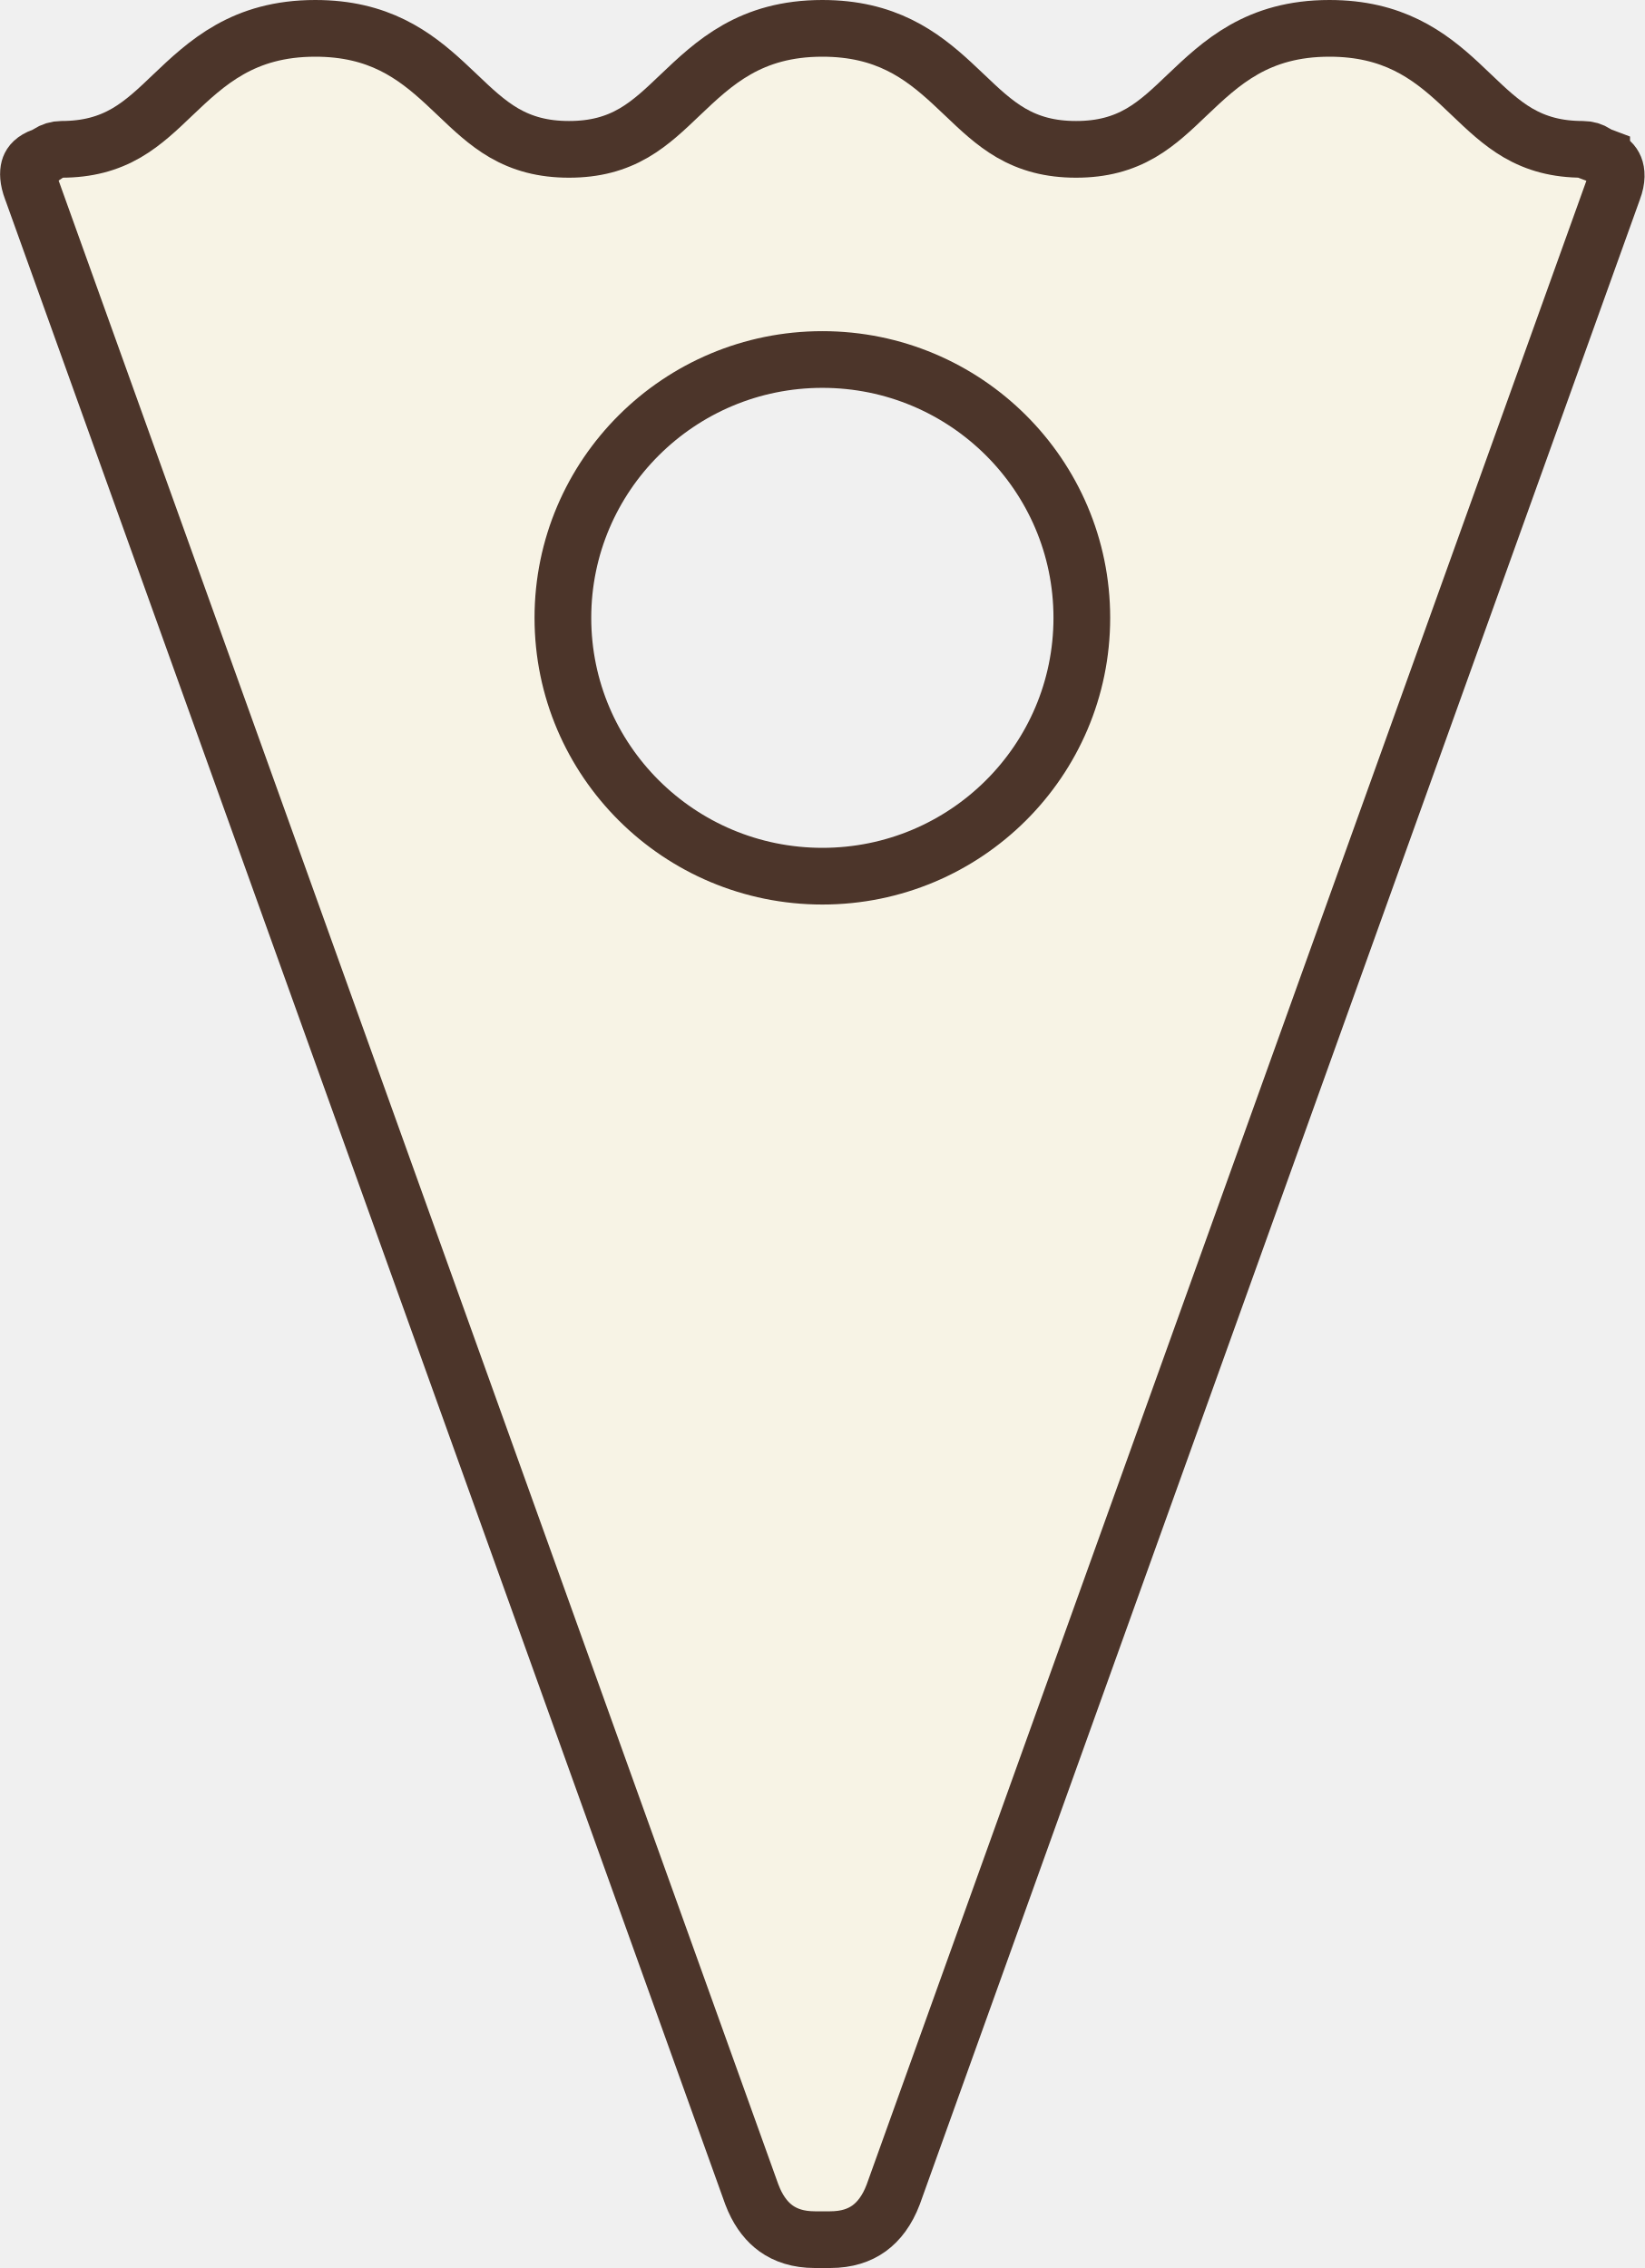
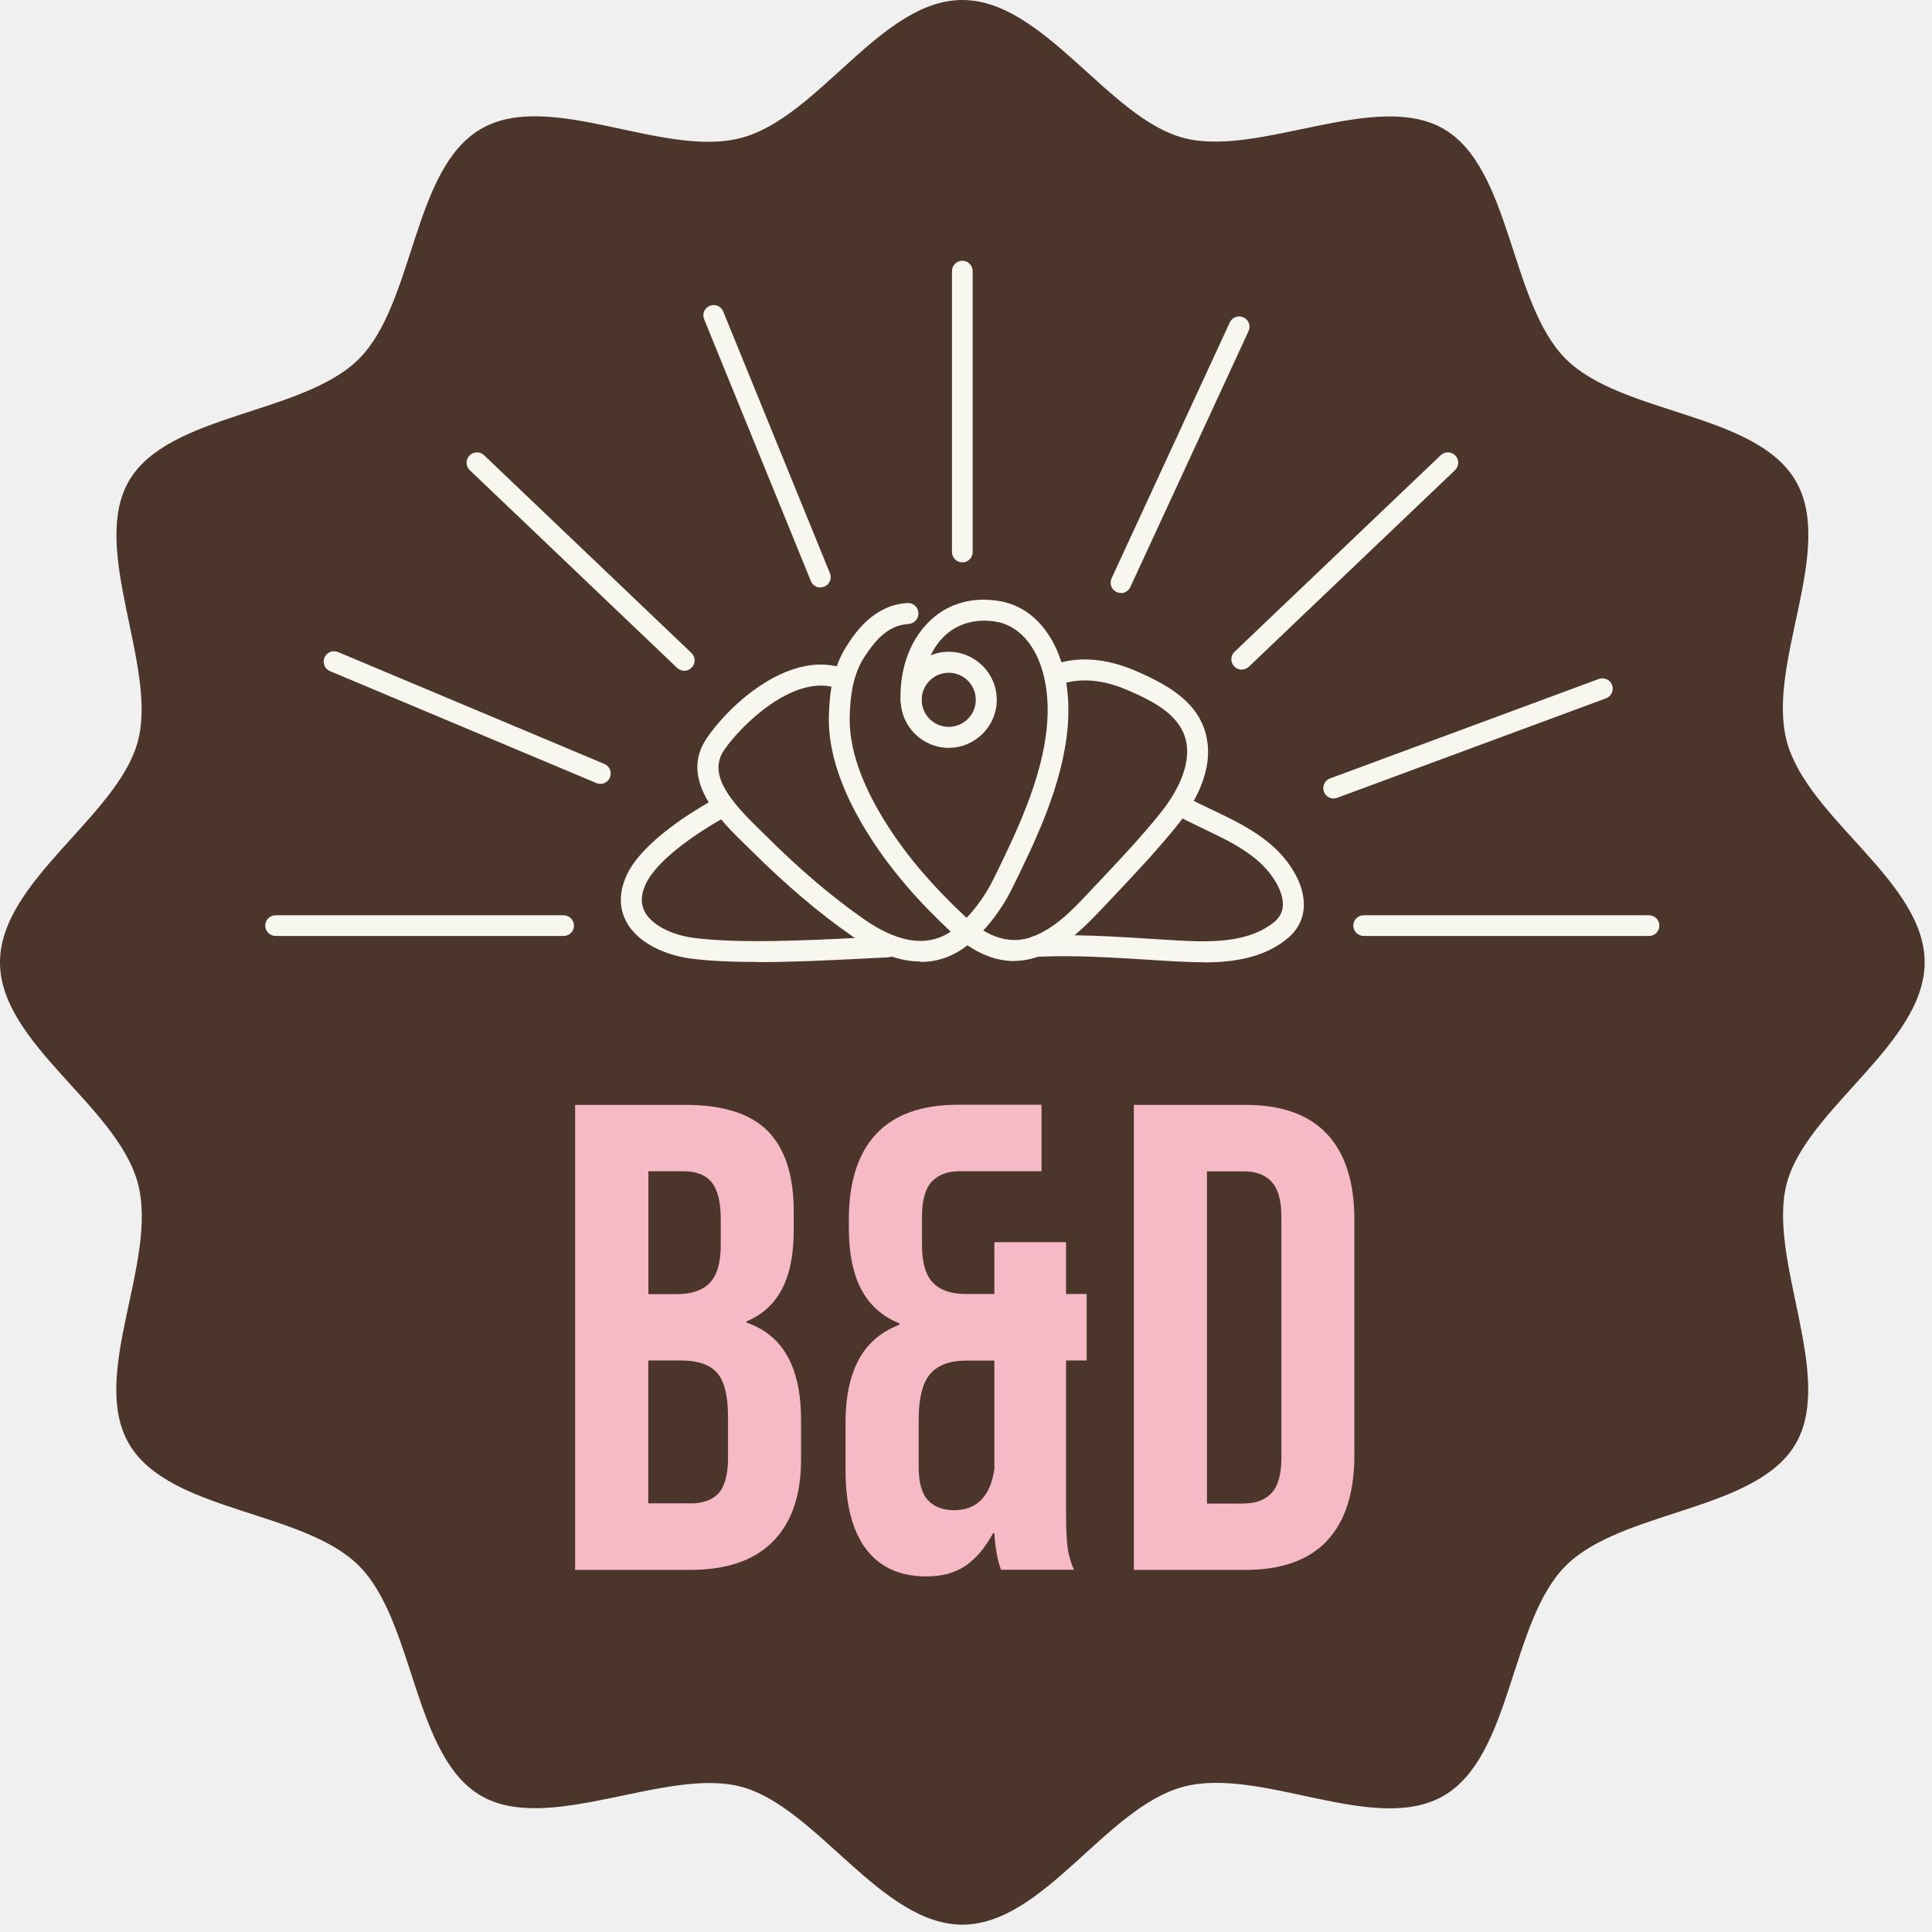
- <svg xmlns="http://www.w3.org/2000/svg" width="58" height="80" viewBox="0 0 58 80" fill="none">
-   <path d="M46.887 1C49.113 1 50.379 1.931 51.46 2.932L51.914 3.362L51.916 3.364C52.412 3.837 52.928 4.333 53.537 4.688C54.188 5.066 54.91 5.268 55.822 5.268C55.999 5.268 56.146 5.316 56.268 5.396V5.396C56.341 5.445 56.416 5.482 56.488 5.509V5.51C56.765 5.614 56.893 5.766 56.95 5.907C57.011 6.057 57.041 6.315 56.895 6.7L56.891 6.709L56.888 6.719L31.502 77.408C31.288 77.972 30.99 78.356 30.649 78.603C30.31 78.847 29.866 79 29.279 79H28.738C28.152 79 27.708 78.847 27.368 78.603C27.068 78.386 26.801 78.062 26.596 77.603L26.512 77.397L1.131 6.719L1.127 6.708L1.122 6.697L1.072 6.552C0.973 6.228 0.997 6.012 1.043 5.89C1.087 5.773 1.193 5.625 1.498 5.514L1.609 5.473L1.708 5.407C1.841 5.319 2 5.268 2.163 5.268C3.084 5.268 3.809 5.067 4.462 4.688C5.071 4.333 5.586 3.836 6.079 3.365C7.286 2.215 8.576 1 11.121 1C13.346 1 14.603 1.929 15.692 2.933L16.151 3.365C16.647 3.838 17.163 4.333 17.773 4.688C18.427 5.066 19.151 5.268 20.067 5.268C20.984 5.268 21.707 5.066 22.358 4.687C22.966 4.332 23.479 3.836 23.973 3.365C25.182 2.214 26.46 1 29.004 1C31.229 1 32.486 1.929 33.575 2.933L34.034 3.365C34.53 3.838 35.046 4.333 35.656 4.688C36.309 5.066 37.034 5.268 37.95 5.268C38.867 5.268 39.59 5.066 40.241 4.687C40.849 4.332 41.362 3.836 41.855 3.365C43.065 2.214 44.343 1 46.887 1ZM29.004 12.681C23.956 12.681 19.853 16.757 19.852 21.793C19.852 26.829 23.956 30.906 29.004 30.906C34.052 30.906 38.154 26.829 38.154 21.793C38.154 16.758 34.051 12.681 29.004 12.681Z" fill="#F7F3E5" stroke="#4C352A" stroke-width="2" />
+ <svg xmlns="http://www.w3.org/2000/svg" width="163" height="163" viewBox="0 0 163 163" fill="none">
+   <g clip-path="url(#clip0_795_4171)">
+     <path d="M162.38 81.19C162.38 88.05 152.44 93.51 150.75 99.83C149.06 106.15 154.82 116.06 151.51 121.79C148.2 127.52 136.82 127.38 132.1 132.1C127.38 136.82 127.6 148.15 121.79 151.51C115.98 154.87 106.37 149 99.83 150.75C93.29 152.5 88.04 162.38 81.19 162.38C74.34 162.38 68.87 152.44 62.55 150.75C56.23 149.06 46.32 154.82 40.59 151.51C34.86 148.2 35 136.82 30.28 132.1C25.56 127.38 14.23 127.6 10.87 121.79C7.51 115.98 13.38 106.37 11.63 99.83C9.88 93.29 0 88.05 0 81.19C0 74.33 9.94 68.87 11.63 62.55C13.32 56.23 7.56 46.32 10.87 40.59C14.18 34.86 25.56 35 30.28 30.28C35 25.56 34.78 14.23 40.59 10.87C46.4 7.51 56.01 13.38 62.55 11.63C69.09 9.88 74.33 0 81.19 0C88.05 0 93.51 9.94 99.83 11.63C106.15 13.32 116.06 7.56 121.79 10.87C127.52 14.18 127.38 25.56 132.1 30.28C136.82 35 148.15 34.78 151.51 40.59C154.87 46.4 149 56.01 150.75 62.55C152.5 69.09 162.38 74.34 162.38 81.19Z" fill="#4C352A" />
+     <path d="M48.533 93.218H57.831C61.003 93.218 63.322 93.952 64.778 95.43C66.234 96.907 66.968 99.173 66.968 102.236V103.8C66.968 105.817 66.644 107.468 65.986 108.73C65.328 110.003 64.336 110.919 62.988 111.48V111.588C66.051 112.635 67.583 115.364 67.583 119.775V123.141C67.583 126.172 66.785 128.47 65.199 130.066C63.613 131.663 61.283 132.45 58.22 132.45H48.523V93.218H48.533ZM57.109 109.183C58.339 109.183 59.266 108.87 59.881 108.234C60.496 107.597 60.809 106.529 60.809 105.041V102.851C60.809 101.427 60.561 100.402 60.054 99.766C59.547 99.129 58.759 98.817 57.67 98.817H54.703V109.183H57.109ZM58.231 126.841C59.309 126.841 60.118 126.55 60.636 125.967C61.154 125.385 61.423 124.392 61.423 122.968V119.549C61.423 117.758 61.111 116.518 60.496 115.817C59.881 115.126 58.856 114.781 57.443 114.781H54.693V126.83H58.22L58.231 126.841Z" fill="#F5BAC5" />
+     <path d="M73.074 130.703C71.919 129.171 71.337 126.949 71.337 124.036V119.948C71.337 117.899 71.693 116.173 72.405 114.792C73.117 113.411 74.271 112.397 75.878 111.761V111.653C74.422 111.06 73.343 110.089 72.653 108.762C71.963 107.435 71.617 105.731 71.617 103.638V102.905C71.617 99.734 72.383 97.317 73.915 95.678C75.447 94.038 77.744 93.207 80.808 93.207H87.873V98.817H80.926C79.912 98.817 79.147 99.119 78.597 99.712C78.057 100.305 77.787 101.287 77.787 102.624V105.03C77.787 106.529 78.1 107.586 78.715 108.223C79.33 108.859 80.258 109.172 81.487 109.172H83.893V104.803H89.944V109.172H91.681V114.781H89.944V127.671C89.944 128.793 89.977 129.699 90.052 130.39C90.128 131.08 90.311 131.76 90.613 132.439H84.454C84.152 131.619 83.968 130.595 83.893 129.354H83.785C83.116 130.584 82.34 131.501 81.455 132.105C80.581 132.698 79.481 133 78.176 133C75.932 133 74.239 132.234 73.074 130.703ZM83.893 123.874V114.792H81.541C80.117 114.792 79.093 115.18 78.456 115.946C77.82 116.712 77.507 117.996 77.507 119.786V123.767C77.507 125.072 77.766 126.01 78.294 126.571C78.812 127.132 79.546 127.413 80.484 127.413C82.426 127.413 83.569 126.237 83.904 123.885L83.893 123.874Z" fill="#F5BAC5" />
+     <path d="M95.66 93.218H105.077C108.141 93.218 110.438 94.038 111.97 95.688C113.502 97.328 114.267 99.744 114.267 102.916V122.753C114.267 125.924 113.502 128.34 111.97 129.98C110.438 131.619 108.141 132.45 105.077 132.45H95.66V93.218ZM104.969 126.841C105.983 126.841 106.749 126.539 107.299 125.945C107.838 125.352 108.108 124.381 108.108 123.033V102.635C108.108 101.287 107.838 100.316 107.299 99.723C106.76 99.129 105.983 98.827 104.969 98.827H101.83V126.852H104.969V126.841Z" fill="#F5BAC5" />
+     <path d="M77.674 81.123C75.891 81.123 73.946 80.4 71.889 78.978C69.096 77.033 66.341 74.689 63.448 71.822C63.286 71.66 63.111 71.485 62.925 71.311C60.792 69.241 57.239 65.762 59.633 62.271C61.79 59.129 66.864 54.766 71.315 56.436C71.777 56.611 72.001 57.122 71.839 57.571C71.664 58.032 71.153 58.257 70.704 58.095C67.101 56.748 62.6 61.087 61.092 63.281C59.658 65.388 61.715 67.682 64.159 70.064C64.346 70.251 64.533 70.425 64.695 70.587C67.513 73.393 70.193 75.662 72.899 77.557C75.941 79.677 78.497 79.951 80.517 78.38C81.801 77.37 83.023 75.811 83.858 74.091C85.678 70.363 87.947 65.737 88.334 61.174C88.733 56.474 86.925 52.883 83.945 52.434C82.337 52.197 80.903 52.584 79.806 53.544C78.459 54.753 77.686 56.81 77.749 59.055C77.761 59.541 77.375 59.952 76.888 59.965C76.39 59.977 75.991 59.591 75.978 59.105C75.891 56.299 76.864 53.793 78.621 52.222C80.118 50.888 82.05 50.364 84.195 50.689C88.147 51.275 90.553 55.651 90.079 61.324C89.668 66.224 87.324 71.024 85.429 74.876C84.481 76.821 83.073 78.617 81.589 79.776C80.404 80.699 79.083 81.16 77.662 81.16H77.649L77.674 81.123Z" fill="#F7F6EF" />
+     <path d="M63.935 81.16C61.84 81.16 59.858 81.085 58.2 80.861C56.279 80.599 53.861 79.651 52.851 77.781C52.402 76.958 52.053 75.612 52.876 73.829C54.197 70.986 58.574 68.355 60.394 67.358C60.818 67.121 61.354 67.283 61.591 67.707C61.828 68.131 61.666 68.667 61.242 68.904C58.561 70.375 55.382 72.644 54.484 74.577C54.06 75.487 54.035 76.26 54.409 76.946C54.983 78.005 56.566 78.853 58.449 79.115C62.189 79.626 68.186 79.34 72.55 79.115C73.361 79.078 74.133 79.04 74.832 79.003C75.305 78.978 75.729 79.365 75.754 79.851C75.779 80.337 75.393 80.748 74.906 80.773C74.208 80.798 73.435 80.848 72.637 80.885C69.919 81.023 66.827 81.172 63.935 81.172V81.16Z" fill="#F7F6EF" />
+     <path d="M101.488 81.185C100.702 81.185 99.917 81.148 99.144 81.11C98.408 81.073 97.66 81.023 96.912 80.973C93.808 80.786 90.616 80.574 87.486 80.724C86.988 80.724 86.589 80.375 86.564 79.876C86.539 79.39 86.913 78.978 87.412 78.953C90.628 78.804 93.882 79.003 97.024 79.203C97.76 79.252 98.508 79.29 99.243 79.34C102.223 79.514 105.315 79.527 107.435 77.844C107.959 77.432 108.22 76.933 108.233 76.347C108.27 75.088 107.223 73.58 106.163 72.657C104.829 71.485 103.221 70.725 101.525 69.914C100.74 69.54 99.929 69.153 99.144 68.73C98.72 68.493 98.558 67.957 98.795 67.533C99.031 67.109 99.568 66.947 99.992 67.184C100.727 67.595 101.513 67.969 102.286 68.331C104.019 69.153 105.814 70.014 107.335 71.348C108.657 72.507 110.053 74.452 110.003 76.41C109.978 77.532 109.467 78.517 108.532 79.252C106.537 80.836 104.031 81.198 101.488 81.198V81.185Z" fill="#F7F6EF" />
+     <path d="M85.579 81.085C83.796 81.085 82.001 80.275 80.292 78.679C77.425 76.011 75.181 73.392 73.448 70.687C71.016 66.897 69.832 63.418 69.932 60.339C69.994 58.493 70.218 56.336 71.49 54.404C72.151 53.394 73.709 51.038 76.564 50.875C77.051 50.85 77.462 51.224 77.487 51.711C77.512 52.197 77.138 52.608 76.652 52.646C74.919 52.746 73.859 54.017 72.961 55.376C71.926 56.947 71.739 58.792 71.69 60.388C71.602 63.106 72.687 66.248 74.931 69.727C76.589 72.308 78.734 74.814 81.489 77.382C83.422 79.165 85.317 79.714 87.137 79.015C89.095 78.255 90.516 76.734 92.025 75.125L92.847 74.253C94.556 72.445 96.314 70.575 97.885 68.617C98.944 67.308 100.615 64.765 100.041 62.421C99.518 60.289 97.274 59.154 95.204 58.256C92.997 57.296 91.077 57.159 89.307 57.795C88.845 57.957 88.347 57.72 88.172 57.272C88.01 56.81 88.247 56.311 88.696 56.137C90.903 55.327 93.271 55.501 95.902 56.636C98.533 57.783 101.064 59.216 101.75 61.997C102.473 64.927 100.79 67.819 99.256 69.714C97.635 71.722 95.852 73.617 94.119 75.45L93.296 76.322C91.713 78.005 90.092 79.739 87.761 80.649C87.037 80.923 86.302 81.073 85.566 81.073L85.579 81.085Z" fill="#F7F6EF" />
+     <path d="M80.043 63.094C77.811 63.094 75.991 61.273 75.991 59.042C75.991 56.81 77.811 54.99 80.043 54.99C82.275 54.99 84.095 56.81 84.095 59.042C84.095 61.273 82.275 63.094 80.043 63.094ZM80.043 56.76C78.784 56.76 77.762 57.782 77.762 59.042C77.762 60.301 78.784 61.323 80.043 61.323C81.302 61.323 82.325 60.301 82.325 59.042C82.325 57.782 81.302 56.76 80.043 56.76Z" fill="#F7F6EF" />
+     <path d="M47.551 78.966H23.252C22.778 78.966 22.379 78.579 22.379 78.093C22.379 77.607 22.765 77.22 23.252 77.22H47.551C48.025 77.22 48.424 77.607 48.424 78.093C48.424 78.579 48.038 78.966 47.551 78.966Z" fill="#F7F6EF" />
+     <path d="M139.127 78.966H115.051C114.578 78.966 114.179 78.579 114.179 78.093C114.179 77.607 114.565 77.22 115.051 77.22H139.127C139.601 77.22 140 77.607 140 78.093C140 78.579 139.613 78.966 139.127 78.966Z" fill="#F7F6EF" />
+     <path d="M81.189 47.447C80.715 47.447 80.316 47.06 80.316 46.574V22.873C80.316 22.399 80.703 22 81.189 22C81.675 22 82.062 22.387 82.062 22.873V46.574C82.062 47.048 81.675 47.447 81.189 47.447Z" fill="#F7F6EF" />
+     <path d="M57.725 56.586C57.513 56.586 57.289 56.511 57.127 56.349L39.634 39.667C39.285 39.33 39.273 38.782 39.609 38.433C39.946 38.084 40.494 38.071 40.843 38.408L58.336 55.09C58.685 55.426 58.697 55.975 58.361 56.324C58.186 56.499 57.962 56.598 57.725 56.598V56.586Z" fill="#F7F6EF" />
+     <path d="M104.767 56.499C104.531 56.499 104.306 56.411 104.132 56.224C103.795 55.875 103.807 55.327 104.157 54.99L121.549 38.408C121.898 38.071 122.447 38.084 122.784 38.433C123.12 38.782 123.108 39.33 122.759 39.667L105.366 56.249C105.191 56.411 104.979 56.486 104.767 56.486V56.499Z" fill="#F7F6EF" />
+     <path d="M50.644 66.136C50.531 66.136 50.419 66.111 50.307 66.061L27.84 56.623C27.391 56.436 27.192 55.925 27.378 55.476C27.566 55.027 28.077 54.828 28.526 55.015L50.993 64.453C51.441 64.64 51.641 65.151 51.454 65.6C51.317 65.937 50.993 66.136 50.644 66.136Z" fill="#F7F6EF" />
+     <path d="M94.567 50.028C94.443 50.028 94.318 50.003 94.206 49.953C93.769 49.754 93.582 49.23 93.782 48.794L103.756 27.199C103.956 26.763 104.479 26.576 104.916 26.775C105.352 26.975 105.539 27.498 105.34 27.935L95.365 49.529C95.216 49.853 94.904 50.04 94.567 50.04V50.028Z" fill="#F7F6EF" />
+     <path d="M69.22 49.566C68.871 49.566 68.547 49.367 68.41 49.018L59.408 26.937C59.221 26.488 59.433 25.977 59.882 25.803C60.331 25.616 60.842 25.84 61.016 26.276L70.018 48.357C70.205 48.806 69.993 49.317 69.544 49.492C69.432 49.529 69.332 49.554 69.22 49.554V49.566Z" fill="#F7F6EF" />
+     <path d="M112.521 67.371C112.172 67.371 111.835 67.159 111.698 66.797C111.536 66.348 111.76 65.837 112.209 65.675L134.888 57.284C135.337 57.122 135.848 57.346 136.01 57.795C136.172 58.244 135.948 58.755 135.499 58.917L112.82 67.308C112.72 67.346 112.621 67.358 112.521 67.358V67.371Z" fill="#F7F6EF" />
+   </g>
+   <defs>
+     <clipPath id="clip0_795_4171">
+       <rect width="162.38" height="162.38" fill="white" />
+     </clipPath>
+   </defs>
</svg>
